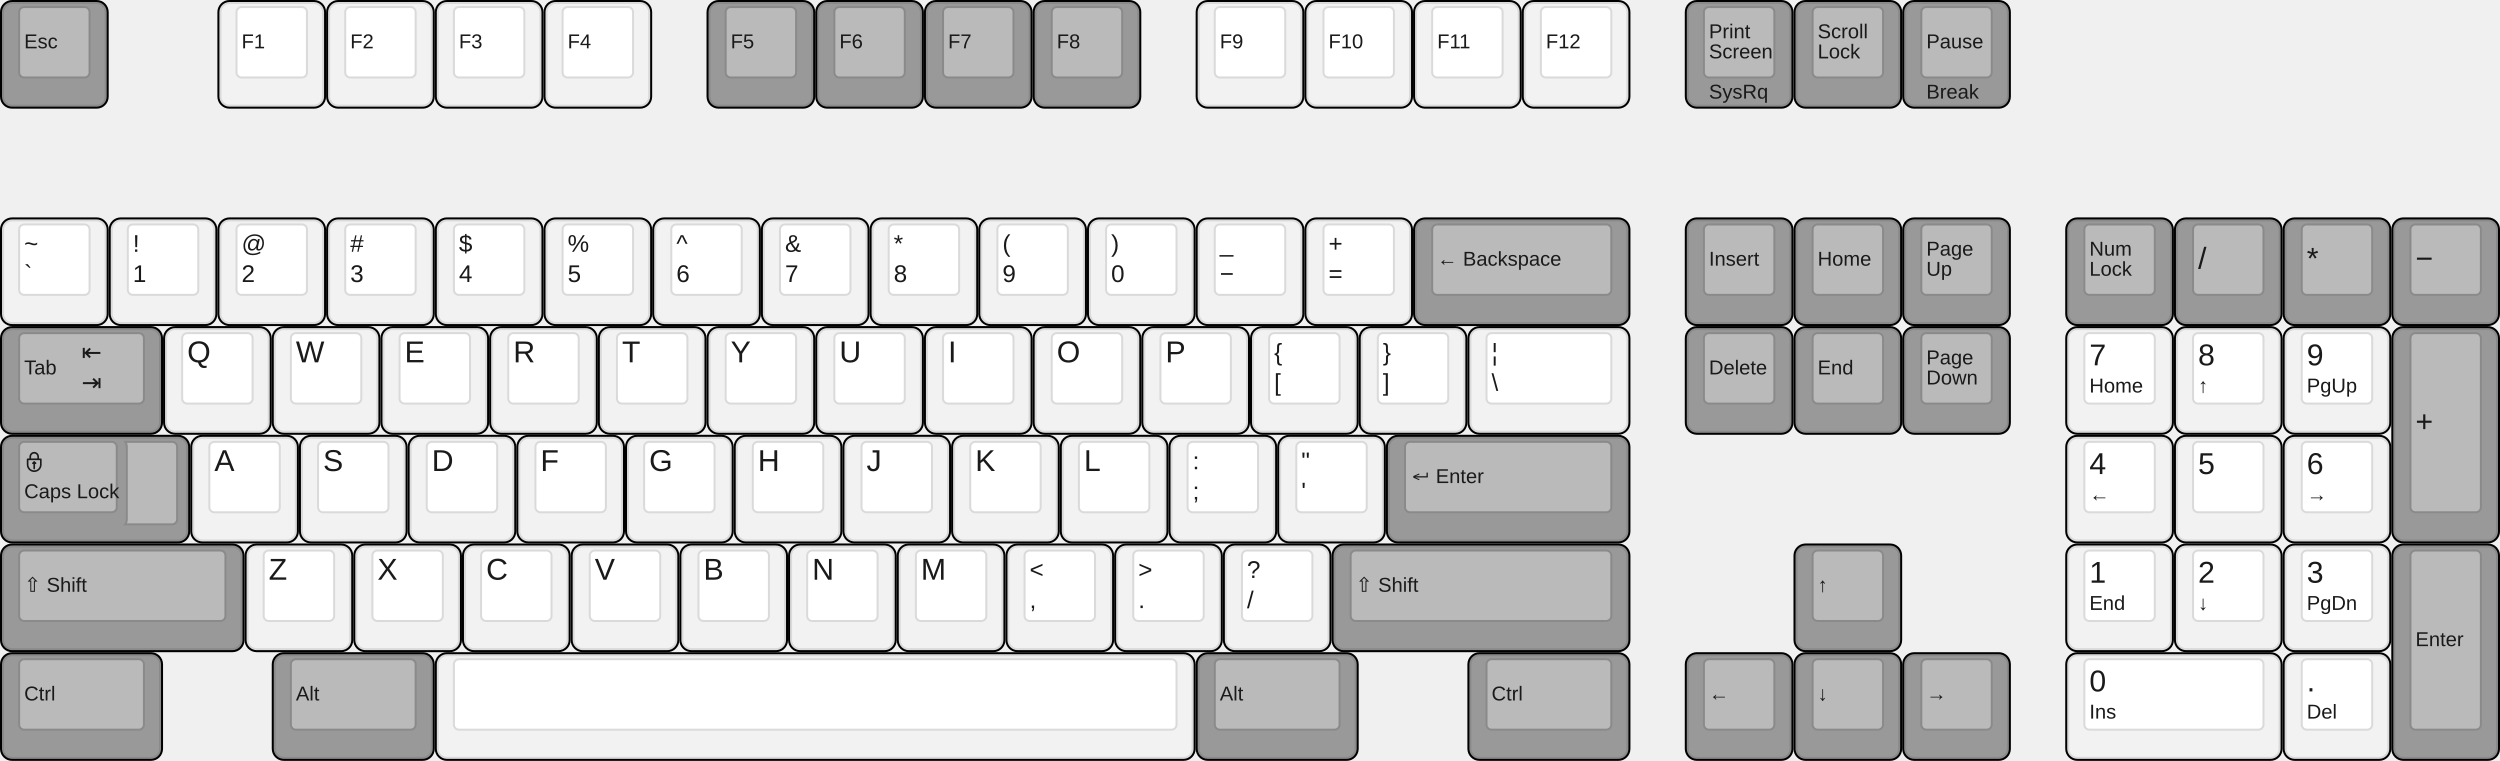
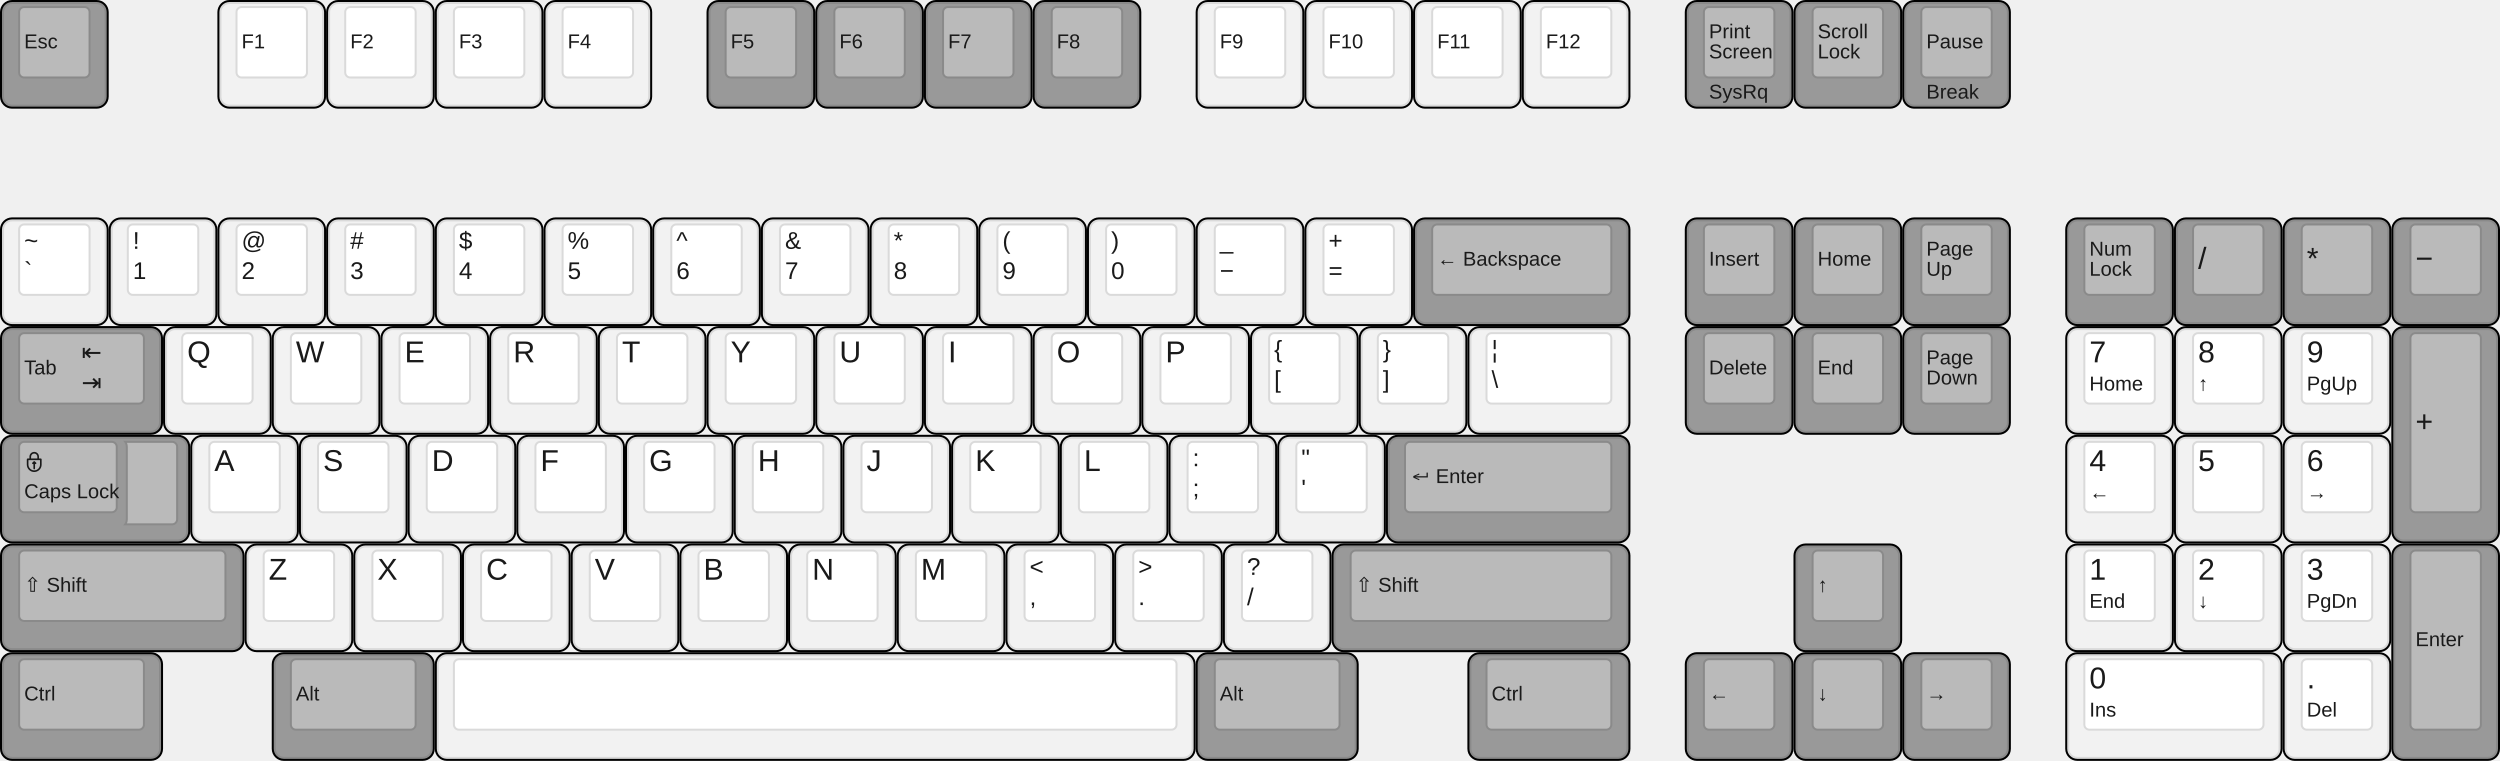
<svg xmlns="http://www.w3.org/2000/svg" xmlns:xlink="http://www.w3.org/1999/xlink" version="1.1" width="1242" height="378" viewBox="0 -378 1242 378">
  <defs>
    <g id="shape0">
      <path d="M 6 -54 C 2.686 -54 0 -51.314 0 -48 L 0 -6 C 0 -2.686 2.686 0 6 0 L 75 0 C 78.314 0 81 -2.686 81 -6 L 81 -48 C 81 -51.314 78.314 -54 75 -54 Z" fill="#000000" />
      <path d="M 6 -53 C 3.239 -53 1 -50.761 1 -48 L 1 -6 C 1 -3.239 3.239 -1 6 -1 L 75 -1 C 77.761 -1 80 -3.239 80 -6 L 80 -48 C 80 -50.761 77.761 -53 75 -53 Z" fill="#8a8a8a" />
      <path d="M 6 -52 C 3.791 -52 2 -50.209 2 -48 L 2 -6 C 2 -3.791 3.791 -2 6 -2 L 75 -2 C 77.209 -2 79 -3.791 79 -6 L 79 -48 C 79 -50.209 77.209 -52 75 -52 Z" fill="#999999" />
      <path d="M 12 -51 C 10.343 -51 9 -49.657 9 -48 L 9 -18 C 9 -16.343 10.343 -15 12 -15 L 69 -15 C 70.657 -15 72 -16.343 72 -18 L 72 -48 C 72 -49.657 70.657 -51 69 -51 Z" fill="#8a8a8a" />
      <path d="M 12 -50 C 10.895 -50 10 -49.105 10 -48 L 10 -18 C 10 -16.895 10.895 -16 12 -16 L 69 -16 C 70.105 -16 71 -16.895 71 -18 L 71 -48 C 71 -49.105 70.105 -50 69 -50 Z" fill="#bababa" />
    </g>
    <g id="shape1">
      <path d="M 6 -54 C 2.686 -54 0 -51.314 0 -48 L 0 -6 C 0 -2.686 2.686 0 6 0 L 372 0 C 375.314 0 378 -2.686 378 -6 L 378 -48 C 378 -51.314 375.314 -54 372 -54 Z" fill="#000000" />
      <path d="M 6 -53 C 3.239 -53 1 -50.761 1 -48 L 1 -6 C 1 -3.239 3.239 -1 6 -1 L 372 -1 C 374.761 -1 377 -3.239 377 -6 L 377 -48 C 377 -50.761 374.761 -53 372 -53 Z" fill="#dadada" />
      <path d="M 6 -52 C 3.791 -52 2 -50.209 2 -48 L 2 -6 C 2 -3.791 3.791 -2 6 -2 L 372 -2 C 374.209 -2 376 -3.791 376 -6 L 376 -48 C 376 -50.209 374.209 -52 372 -52 Z" fill="#f2f2f2" />
      <path d="M 12 -51 C 10.343 -51 9 -49.657 9 -48 L 9 -18 C 9 -16.343 10.343 -15 12 -15 L 366 -15 C 367.657 -15 369 -16.343 369 -18 L 369 -48 C 369 -49.657 367.657 -51 366 -51 Z" fill="#dadada" />
      <path d="M 12 -50 C 10.895 -50 10 -49.105 10 -48 L 10 -18 C 10 -16.895 10.895 -16 12 -16 L 366 -16 C 367.105 -16 368 -16.895 368 -18 L 368 -48 C 368 -49.105 367.105 -50 366 -50 Z" fill="#ffffff" />
    </g>
    <g id="shape2">
      <path d="M 6 -54 C 2.686 -54 0 -51.314 0 -48 L 0 -6 C 0 -2.686 2.686 0 6 0 L 48 0 C 51.314 0 54 -2.686 54 -6 L 54 -48 C 54 -51.314 51.314 -54 48 -54 Z" fill="#000000" />
      <path d="M 6 -53 C 3.239 -53 1 -50.761 1 -48 L 1 -6 C 1 -3.239 3.239 -1 6 -1 L 48 -1 C 50.761 -1 53 -3.239 53 -6 L 53 -48 C 53 -50.761 50.761 -53 48 -53 Z" fill="#8a8a8a" />
      <path d="M 6 -52 C 3.791 -52 2 -50.209 2 -48 L 2 -6 C 2 -3.791 3.791 -2 6 -2 L 48 -2 C 50.209 -2 52 -3.791 52 -6 L 52 -48 C 52 -50.209 50.209 -52 48 -52 Z" fill="#999999" />
      <path d="M 12 -51 C 10.343 -51 9 -49.657 9 -48 L 9 -18 C 9 -16.343 10.343 -15 12 -15 L 42 -15 C 43.657 -15 45 -16.343 45 -18 L 45 -48 C 45 -49.657 43.657 -51 42 -51 Z" fill="#8a8a8a" />
      <path d="M 12 -50 C 10.895 -50 10 -49.105 10 -48 L 10 -18 C 10 -16.895 10.895 -16 12 -16 L 42 -16 C 43.105 -16 44 -16.895 44 -18 L 44 -48 C 44 -49.105 43.105 -50 42 -50 Z" fill="#bababa" />
    </g>
    <g id="shape3">
      <path d="M 6 -54 C 2.686 -54 0 -51.314 0 -48 L 0 -6 C 0 -2.686 2.686 0 6 0 L 102 0 C 105.314 0 108 -2.686 108 -6 L 108 -48 C 108 -51.314 105.314 -54 102 -54 Z" fill="#000000" />
      <path d="M 6 -53 C 3.239 -53 1 -50.761 1 -48 L 1 -6 C 1 -3.239 3.239 -1 6 -1 L 102 -1 C 104.761 -1 107 -3.239 107 -6 L 107 -48 C 107 -50.761 104.761 -53 102 -53 Z" fill="#dadada" />
      <path d="M 6 -52 C 3.791 -52 2 -50.209 2 -48 L 2 -6 C 2 -3.791 3.791 -2 6 -2 L 102 -2 C 104.209 -2 106 -3.791 106 -6 L 106 -48 C 106 -50.209 104.209 -52 102 -52 Z" fill="#f2f2f2" />
      <path d="M 12 -51 C 10.343 -51 9 -49.657 9 -48 L 9 -18 C 9 -16.343 10.343 -15 12 -15 L 96 -15 C 97.657 -15 99 -16.343 99 -18 L 99 -48 C 99 -49.657 97.657 -51 96 -51 Z" fill="#dadada" />
      <path d="M 12 -50 C 10.895 -50 10 -49.105 10 -48 L 10 -18 C 10 -16.895 10.895 -16 12 -16 L 96 -16 C 97.105 -16 98 -16.895 98 -18 L 98 -48 C 98 -49.105 97.105 -50 96 -50 Z" fill="#ffffff" />
    </g>
    <g id="shape4">
      <path d="M 6 -54 C 2.686 -54 0 -51.314 0 -48 L 0 -6 C 0 -2.686 2.686 0 6 0 L 48 0 C 51.314 0 54 -2.686 54 -6 L 54 -48 C 54 -51.314 51.314 -54 48 -54 Z" fill="#000000" />
      <path d="M 6 -53 C 3.239 -53 1 -50.761 1 -48 L 1 -6 C 1 -3.239 3.239 -1 6 -1 L 48 -1 C 50.761 -1 53 -3.239 53 -6 L 53 -48 C 53 -50.761 50.761 -53 48 -53 Z" fill="#dadada" />
      <path d="M 6 -52 C 3.791 -52 2 -50.209 2 -48 L 2 -6 C 2 -3.791 3.791 -2 6 -2 L 48 -2 C 50.209 -2 52 -3.791 52 -6 L 52 -48 C 52 -50.209 50.209 -52 48 -52 Z" fill="#f2f2f2" />
      <path d="M 12 -51 C 10.343 -51 9 -49.657 9 -48 L 9 -18 C 9 -16.343 10.343 -15 12 -15 L 42 -15 C 43.657 -15 45 -16.343 45 -18 L 45 -48 C 45 -49.657 43.657 -51 42 -51 Z" fill="#dadada" />
      <path d="M 12 -50 C 10.895 -50 10 -49.105 10 -48 L 10 -18 C 10 -16.895 10.895 -16 12 -16 L 42 -16 C 43.105 -16 44 -16.895 44 -18 L 44 -48 C 44 -49.105 43.105 -50 42 -50 Z" fill="#ffffff" />
    </g>
    <g id="shape5">
      <path d="M 6 -108 C 2.686 -108 0 -105.314 0 -102 L 0 -6 C 0 -2.686 2.686 0 6 0 L 48 0 C 51.314 0 54 -2.686 54 -6 L 54 -102 C 54 -105.314 51.314 -108 48 -108 Z" fill="#000000" />
      <path d="M 6 -107 C 3.239 -107 1 -104.761 1 -102 L 1 -6 C 1 -3.239 3.239 -1 6 -1 L 48 -1 C 50.761 -1 53 -3.239 53 -6 L 53 -102 C 53 -104.761 50.761 -107 48 -107 Z" fill="#8a8a8a" />
      <path d="M 6 -106 C 3.791 -106 2 -104.209 2 -102 L 2 -6 C 2 -3.791 3.791 -2 6 -2 L 48 -2 C 50.209 -2 52 -3.791 52 -6 L 52 -102 C 52 -104.209 50.209 -106 48 -106 Z" fill="#999999" />
      <path d="M 12 -105 C 10.343 -105 9 -103.657 9 -102 L 9 -18 C 9 -16.343 10.343 -15 12 -15 L 42 -15 C 43.657 -15 45 -16.343 45 -18 L 45 -102 C 45 -103.657 43.657 -105 42 -105 Z" fill="#8a8a8a" />
      <path d="M 12 -104 C 10.895 -104 10 -103.105 10 -102 L 10 -18 C 10 -16.895 10.895 -16 12 -16 L 42 -16 C 43.105 -16 44 -16.895 44 -18 L 44 -102 C 44 -103.105 43.105 -104 42 -104 Z" fill="#bababa" />
    </g>
    <g id="shape6">
      <path d="M 6 -54 C 2.686 -54 0 -51.314 0 -48 L 0 -6 C 0 -2.686 2.686 0 6 0 L 115.5 0 C 118.814 0 121.5 -2.686 121.5 -6 L 121.5 -48 C 121.5 -51.314 118.814 -54 115.5 -54 Z" fill="#000000" />
      <path d="M 6 -53 C 3.239 -53 1 -50.761 1 -48 L 1 -6 C 1 -3.239 3.239 -1 6 -1 L 115.5 -1 C 118.261 -1 120.5 -3.239 120.5 -6 L 120.5 -48 C 120.5 -50.761 118.261 -53 115.5 -53 Z" fill="#8a8a8a" />
      <path d="M 6 -52 C 3.791 -52 2 -50.209 2 -48 L 2 -6 C 2 -3.791 3.791 -2 6 -2 L 115.5 -2 C 117.709 -2 119.5 -3.791 119.5 -6 L 119.5 -48 C 119.5 -50.209 117.709 -52 115.5 -52 Z" fill="#999999" />
      <path d="M 12 -51 C 10.343 -51 9 -49.657 9 -48 L 9 -18 C 9 -16.343 10.343 -15 12 -15 L 109.5 -15 C 111.157 -15 112.5 -16.343 112.5 -18 L 112.5 -48 C 112.5 -49.657 111.157 -51 109.5 -51 Z" fill="#8a8a8a" />
      <path d="M 12 -50 C 10.895 -50 10 -49.105 10 -48 L 10 -18 C 10 -16.895 10.895 -16 12 -16 L 109.5 -16 C 110.605 -16 111.5 -16.895 111.5 -18 L 111.5 -48 C 111.5 -49.105 110.605 -50 109.5 -50 Z" fill="#bababa" />
    </g>
    <g id="shape7">
      <path d="M 6 -54 C 2.686 -54 0 -51.314 0 -48 L 0 -6 C 0 -2.686 2.686 0 6 0 L 142.5 0 C 145.814 0 148.5 -2.686 148.5 -6 L 148.5 -48 C 148.5 -51.314 145.814 -54 142.5 -54 Z" fill="#000000" />
      <path d="M 6 -53 C 3.239 -53 1 -50.761 1 -48 L 1 -6 C 1 -3.239 3.239 -1 6 -1 L 142.5 -1 C 145.261 -1 147.5 -3.239 147.5 -6 L 147.5 -48 C 147.5 -50.761 145.261 -53 142.5 -53 Z" fill="#8a8a8a" />
      <path d="M 6 -52 C 3.791 -52 2 -50.209 2 -48 L 2 -6 C 2 -3.791 3.791 -2 6 -2 L 142.5 -2 C 144.709 -2 146.5 -3.791 146.5 -6 L 146.5 -48 C 146.5 -50.209 144.709 -52 142.5 -52 Z" fill="#999999" />
      <path d="M 12 -51 C 10.343 -51 9 -49.657 9 -48 L 9 -18 C 9 -16.343 10.343 -15 12 -15 L 136.5 -15 C 138.157 -15 139.5 -16.343 139.5 -18 L 139.5 -48 C 139.5 -49.657 138.157 -51 136.5 -51 Z" fill="#8a8a8a" />
      <path d="M 12 -50 C 10.895 -50 10 -49.105 10 -48 L 10 -18 C 10 -16.895 10.895 -16 12 -16 L 136.5 -16 C 137.605 -16 138.5 -16.895 138.5 -18 L 138.5 -48 C 138.5 -49.105 137.605 -50 136.5 -50 Z" fill="#bababa" />
    </g>
    <g id="shape8">
      <path d="M 6 -54 C 2.686 -54 0 -51.314 0 -48 L 0 -6 C 0 -2.686 2.686 0 6 0 L 88.5 0 C 91.814 0 94.5 -2.686 94.5 -6 L 94.5 -48 C 94.5 -51.314 91.814 -54 88.5 -54 Z" fill="#000000" />
      <path d="M 6 -53 C 3.239 -53 1 -50.761 1 -48 L 1 -6 C 1 -3.239 3.239 -1 6 -1 L 88.5 -1 C 91.261 -1 93.5 -3.239 93.5 -6 L 93.5 -48 C 93.5 -50.761 91.261 -53 88.5 -53 Z" fill="#8a8a8a" />
      <path d="M 6 -52 C 3.791 -52 2 -50.209 2 -48 L 2 -6 C 2 -3.791 3.791 -2 6 -2 L 88.5 -2 C 90.709 -2 92.5 -3.791 92.5 -6 L 92.5 -48 C 92.5 -50.209 90.709 -52 88.5 -52 Z" fill="#999999" />
      <path d="M 12 -51 C 10.343 -51 9 -49.657 9 -48 L 9 -18 C 9 -16.343 10.343 -15 12 -15 L 55.5 -15 C 57.157 -15 58.5 -16.343 58.5 -18 L 58.5 -48 C 58.5 -49.657 57.157 -51 55.5 -51 Z M 61.146 -51 C 61.976 -50.267 62.5 -49.195 62.5 -48 L 62.5 -12 C 62.5 -10.805 61.976 -9.733 61.146 -9 L 85.5 -9 C 87.157 -9 88.5 -10.343 88.5 -12 L 88.5 -48 C 88.5 -49.657 87.157 -51 85.5 -51 Z" fill="#8a8a8a" />
      <path d="M 12 -50 C 10.895 -50 10 -49.105 10 -48 L 10 -18 C 10 -16.895 10.895 -16 12 -16 L 55.5 -16 C 56.605 -16 57.5 -16.895 57.5 -18 L 57.5 -48 C 57.5 -49.105 56.605 -50 55.5 -50 Z M 63.084 -50 C 63.352 -49.388 63.5 -48.711 63.5 -48 L 63.5 -12 C 63.5 -11.289 63.352 -10.612 63.084 -10 L 85.5 -10 C 86.605 -10 87.5 -10.895 87.5 -12 L 87.5 -48 C 87.5 -49.105 86.605 -50 85.5 -50 Z" fill="#bababa" />
    </g>
    <g id="shape9">
      <path d="M 6 -54 C 2.686 -54 0 -51.314 0 -48 L 0 -6 C 0 -2.686 2.686 0 6 0 L 75 0 C 78.314 0 81 -2.686 81 -6 L 81 -48 C 81 -51.314 78.314 -54 75 -54 Z" fill="#000000" />
      <path d="M 6 -53 C 3.239 -53 1 -50.761 1 -48 L 1 -6 C 1 -3.239 3.239 -1 6 -1 L 75 -1 C 77.761 -1 80 -3.239 80 -6 L 80 -48 C 80 -50.761 77.761 -53 75 -53 Z" fill="#dadada" />
      <path d="M 6 -52 C 3.791 -52 2 -50.209 2 -48 L 2 -6 C 2 -3.791 3.791 -2 6 -2 L 75 -2 C 77.209 -2 79 -3.791 79 -6 L 79 -48 C 79 -50.209 77.209 -52 75 -52 Z" fill="#f2f2f2" />
      <path d="M 12 -51 C 10.343 -51 9 -49.657 9 -48 L 9 -18 C 9 -16.343 10.343 -15 12 -15 L 69 -15 C 70.657 -15 72 -16.343 72 -18 L 72 -48 C 72 -49.657 70.657 -51 69 -51 Z" fill="#dadada" />
      <path d="M 12 -50 C 10.895 -50 10 -49.105 10 -48 L 10 -18 C 10 -16.895 10.895 -16 12 -16 L 69 -16 C 70.105 -16 71 -16.895 71 -18 L 71 -48 C 71 -49.105 70.105 -50 69 -50 Z" fill="#ffffff" />
    </g>
    <g id="shape10">
      <path d="M 6 -54 C 2.686 -54 0 -51.314 0 -48 L 0 -6 C 0 -2.686 2.686 0 6 0 L 102 0 C 105.314 0 108 -2.686 108 -6 L 108 -48 C 108 -51.314 105.314 -54 102 -54 Z" fill="#000000" />
      <path d="M 6 -53 C 3.239 -53 1 -50.761 1 -48 L 1 -6 C 1 -3.239 3.239 -1 6 -1 L 102 -1 C 104.761 -1 107 -3.239 107 -6 L 107 -48 C 107 -50.761 104.761 -53 102 -53 Z" fill="#8a8a8a" />
      <path d="M 6 -52 C 3.791 -52 2 -50.209 2 -48 L 2 -6 C 2 -3.791 3.791 -2 6 -2 L 102 -2 C 104.209 -2 106 -3.791 106 -6 L 106 -48 C 106 -50.209 104.209 -52 102 -52 Z" fill="#999999" />
      <path d="M 12 -51 C 10.343 -51 9 -49.657 9 -48 L 9 -18 C 9 -16.343 10.343 -15 12 -15 L 96 -15 C 97.657 -15 99 -16.343 99 -18 L 99 -48 C 99 -49.657 97.657 -51 96 -51 Z" fill="#8a8a8a" />
      <path d="M 12 -50 C 10.895 -50 10 -49.105 10 -48 L 10 -18 C 10 -16.895 10.895 -16 12 -16 L 96 -16 C 97.105 -16 98 -16.895 98 -18 L 98 -48 C 98 -49.105 97.105 -50 96 -50 Z" fill="#bababa" />
    </g>
    <path id="path0" d="M 0.828 0.328 H 0.737 v -0.09 C 0.737 0.106 0.631 0 0.5 0 S 0.262 0.106 0.262 0.238 v 0.09 h -0.09 c -0.022 0 -0.041 0.019 -0.041 0.041 v 0.263 C 0.131 0.834 0.296 1 0.5 1 c 0.203 0 0.369 -0.166 0.369 -0.369 V 0.369 C 0.869 0.346 0.851 0.328 0.828 0.328 z M 0.344 0.238 c 0 -0.086 0.07 -0.156 0.156 -0.156 s 0.155 0.07 0.155 0.156 v 0.09 H 0.344 V 0.238 z M 0.787 0.631 c 0 0.158 -0.129 0.287 -0.287 0.287 S 0.213 0.789 0.213 0.631 V 0.41 h 0.574 V 0.631 z M 0.589 0.53 c 0.012 0.007 0.02 0.021 0.02 0.035 c 0 0.023 -0.019 0.041 -0.041 0.041 c -0.001 0 -0.002 0 -0.002 0 H 0.541 v 0.221 c 0 0.023 -0.019 0.041 -0.041 0.041 c -0.023 0 -0.041 -0.018 -0.041 -0.041 V 0.606 H 0.435 c -0.017 0 -0.032 -0.01 -0.038 -0.025 C 0.39 0.566 0.394 0.548 0.405 0.537 l 0.065 -0.065 c 0.004 -0.004 0.008 -0.007 0.014 -0.009 C 0.488 0.46 0.493 0.459 0.498 0.459 c 0.001 0 0.001 0 0.002 0 h 0.001 c 0.005 0 0.01 0.001 0.015 0.003 C 0.52 0.464 0.523 0.467 0.527 0.47 c 0 0 0.001 0 0.002 0.001 L 0.589 0.53 z" />
  </defs>
  <g class="keyboard">
    <g class="key">
      <use xlink:href="#shape0" transform="translate(0 0)" />
      <text x="12" y="-30" text-anchor="start" font-family="Arial" font-size="10" fill="#1a1a1a">Ctrl</text>
    </g>
    <g class="key">
      <use xlink:href="#shape0" transform="translate(135 0)" />
      <text x="147" y="-30" text-anchor="start" font-family="Arial" font-size="10" fill="#1a1a1a">Alt</text>
    </g>
    <g class="key">
      <use xlink:href="#shape1" transform="translate(216 0)" />
    </g>
    <g class="key">
      <use xlink:href="#shape0" transform="translate(594 0)" />
      <text x="606" y="-30" text-anchor="start" font-family="Arial" font-size="10" fill="#1a1a1a">Alt</text>
    </g>
    <g class="key">
      <use xlink:href="#shape0" transform="translate(729 0)" />
      <text x="741" y="-30" text-anchor="start" font-family="Arial" font-size="10" fill="#1a1a1a">Ctrl</text>
    </g>
    <g class="key">
      <use xlink:href="#shape2" transform="translate(837 0)" />
      <text x="849" y="-30" text-anchor="start" font-family="Arial" font-size="10" fill="#1a1a1a">←</text>
    </g>
    <g class="key">
      <use xlink:href="#shape2" transform="translate(891 0)" />
      <text x="903" y="-30" text-anchor="start" font-family="Arial" font-size="10" fill="#1a1a1a">↓</text>
    </g>
    <g class="key">
      <use xlink:href="#shape2" transform="translate(945 0)" />
      <text x="957" y="-30" text-anchor="start" font-family="Arial" font-size="10" fill="#1a1a1a">→</text>
    </g>
    <g class="key">
      <use xlink:href="#shape3" transform="translate(1026 0)" />
-       <text x="1038" y="-34.5" text-anchor="start" font-family="Arial" font-size="15" fill="#1a1a1a">0</text>
-       <text x="1038" y="-21" text-anchor="start" font-family="Arial" font-size="10" fill="#1a1a1a">Ins</text>
+       <text x="1038" y="-36" text-anchor="start" font-family="Arial" font-size="15" fill="#1a1a1a">0</text>
+       <text x="1038" y="-22" text-anchor="start" font-family="Arial" font-size="10" fill="#1a1a1a">Ins</text>
    </g>
    <g class="key">
      <use xlink:href="#shape4" transform="translate(1134 0)" />
-       <text x="1146" y="-34.5" text-anchor="start" font-family="Arial" font-size="15" fill="#1a1a1a">.</text>
-       <text x="1146" y="-21" text-anchor="start" font-family="Arial" font-size="10" fill="#1a1a1a">Del</text>
+       <text x="1146" y="-36" text-anchor="start" font-family="Arial" font-size="15" fill="#1a1a1a">.</text>
+       <text x="1146" y="-22" text-anchor="start" font-family="Arial" font-size="10" fill="#1a1a1a">Del</text>
    </g>
    <g class="key">
      <use xlink:href="#shape5" transform="translate(1188 0)" />
      <text x="1200" y="-57" text-anchor="start" font-family="Arial" font-size="10" fill="#1a1a1a">Enter</text>
    </g>
    <g class="key">
      <use xlink:href="#shape6" transform="translate(0 -54)" />
      <text x="12" y="-84" text-anchor="start" font-family="Arial" font-size="10" fill="#1a1a1a">⇧ Shift</text>
    </g>
    <g class="key">
      <use xlink:href="#shape4" transform="translate(121.5 -54)" />
      <text x="133.5" y="-90" text-anchor="start" font-family="Arial" font-size="15" fill="#1a1a1a">Z</text>
    </g>
    <g class="key">
      <use xlink:href="#shape4" transform="translate(175.5 -54)" />
      <text x="187.5" y="-90" text-anchor="start" font-family="Arial" font-size="15" fill="#1a1a1a">X</text>
    </g>
    <g class="key">
      <use xlink:href="#shape4" transform="translate(229.5 -54)" />
      <text x="241.5" y="-90" text-anchor="start" font-family="Arial" font-size="15" fill="#1a1a1a">C</text>
    </g>
    <g class="key">
      <use xlink:href="#shape4" transform="translate(283.5 -54)" />
      <text x="295.5" y="-90" text-anchor="start" font-family="Arial" font-size="15" fill="#1a1a1a">V</text>
    </g>
    <g class="key">
      <use xlink:href="#shape4" transform="translate(337.5 -54)" />
      <text x="349.5" y="-90" text-anchor="start" font-family="Arial" font-size="15" fill="#1a1a1a">B</text>
    </g>
    <g class="key">
      <use xlink:href="#shape4" transform="translate(391.5 -54)" />
      <text x="403.5" y="-90" text-anchor="start" font-family="Arial" font-size="15" fill="#1a1a1a">N</text>
    </g>
    <g class="key">
      <use xlink:href="#shape4" transform="translate(445.5 -54)" />
      <text x="457.5" y="-90" text-anchor="start" font-family="Arial" font-size="15" fill="#1a1a1a">M</text>
    </g>
    <g class="key">
      <use xlink:href="#shape4" transform="translate(499.5 -54)" />
-       <text x="511.5" y="-75.9" text-anchor="start" font-family="Arial" font-size="12" fill="#1a1a1a">,</text>
-       <text x="511.5" y="-90.9" text-anchor="start" font-family="Arial" font-size="12" fill="#1a1a1a">&lt;</text>
+       <text x="511.5" y="-77.4" text-anchor="start" font-family="Arial" font-size="12" fill="#1a1a1a">,</text>
+       <text x="511.5" y="-92.4" text-anchor="start" font-family="Arial" font-size="12" fill="#1a1a1a">&lt;</text>
    </g>
    <g class="key">
      <use xlink:href="#shape4" transform="translate(553.5 -54)" />
-       <text x="565.5" y="-75.9" text-anchor="start" font-family="Arial" font-size="12" fill="#1a1a1a">.</text>
-       <text x="565.5" y="-90.9" text-anchor="start" font-family="Arial" font-size="12" fill="#1a1a1a">&gt;</text>
+       <text x="565.5" y="-77.4" text-anchor="start" font-family="Arial" font-size="12" fill="#1a1a1a">.</text>
+       <text x="565.5" y="-92.4" text-anchor="start" font-family="Arial" font-size="12" fill="#1a1a1a">&gt;</text>
    </g>
    <g class="key">
      <use xlink:href="#shape4" transform="translate(607.5 -54)" />
-       <text x="619.5" y="-75.9" text-anchor="start" font-family="Arial" font-size="12" fill="#1a1a1a">/</text>
-       <text x="619.5" y="-90.9" text-anchor="start" font-family="Arial" font-size="12" fill="#1a1a1a">?</text>
+       <text x="619.5" y="-77.4" text-anchor="start" font-family="Arial" font-size="12" fill="#1a1a1a">/</text>
+       <text x="619.5" y="-92.4" text-anchor="start" font-family="Arial" font-size="12" fill="#1a1a1a">?</text>
    </g>
    <g class="key">
      <use xlink:href="#shape7" transform="translate(661.5 -54)" />
      <text x="673.5" y="-84" text-anchor="start" font-family="Arial" font-size="10" fill="#1a1a1a">⇧ Shift</text>
    </g>
    <g class="key">
      <use xlink:href="#shape2" transform="translate(891 -54)" />
      <text x="903" y="-84" text-anchor="start" font-family="Arial" font-size="10" fill="#1a1a1a">↑</text>
    </g>
    <g class="key">
      <use xlink:href="#shape4" transform="translate(1026 -54)" />
-       <text x="1038" y="-88.5" text-anchor="start" font-family="Arial" font-size="15" fill="#1a1a1a">1</text>
-       <text x="1038" y="-75" text-anchor="start" font-family="Arial" font-size="10" fill="#1a1a1a">End</text>
+       <text x="1038" y="-90" text-anchor="start" font-family="Arial" font-size="15" fill="#1a1a1a">1</text>
+       <text x="1038" y="-76" text-anchor="start" font-family="Arial" font-size="10" fill="#1a1a1a">End</text>
    </g>
    <g class="key">
      <use xlink:href="#shape4" transform="translate(1080 -54)" />
-       <text x="1092" y="-88.5" text-anchor="start" font-family="Arial" font-size="15" fill="#1a1a1a">2</text>
-       <text x="1092" y="-75" text-anchor="start" font-family="Arial" font-size="10" fill="#1a1a1a">↓</text>
+       <text x="1092" y="-90" text-anchor="start" font-family="Arial" font-size="15" fill="#1a1a1a">2</text>
+       <text x="1092" y="-76" text-anchor="start" font-family="Arial" font-size="10" fill="#1a1a1a">↓</text>
    </g>
    <g class="key">
      <use xlink:href="#shape4" transform="translate(1134 -54)" />
-       <text x="1146" y="-88.5" text-anchor="start" font-family="Arial" font-size="15" fill="#1a1a1a">3</text>
-       <text x="1146" y="-75" text-anchor="start" font-family="Arial" font-size="10" fill="#1a1a1a">PgDn</text>
+       <text x="1146" y="-90" text-anchor="start" font-family="Arial" font-size="15" fill="#1a1a1a">3</text>
+       <text x="1146" y="-76" text-anchor="start" font-family="Arial" font-size="10" fill="#1a1a1a">PgDn</text>
    </g>
    <g class="key">
      <use xlink:href="#shape8" transform="translate(0 -108)" />
      <text x="12" y="-130.5" text-anchor="start" font-family="Arial" font-size="10" textLength="43.5" lengthAdjust="spacingAndGlyphs" fill="#1a1a1a">Caps Lock</text>
      <use xlink:href="#path0" transform="translate(12 -153.5) scale(10 10)" fill="#1a1a1a" />
    </g>
    <g class="key">
      <use xlink:href="#shape4" transform="translate(94.5 -108)" />
      <text x="106.5" y="-144" text-anchor="start" font-family="Arial" font-size="15" fill="#1a1a1a">A</text>
    </g>
    <g class="key">
      <use xlink:href="#shape4" transform="translate(148.5 -108)" />
      <text x="160.5" y="-144" text-anchor="start" font-family="Arial" font-size="15" fill="#1a1a1a">S</text>
    </g>
    <g class="key">
      <use xlink:href="#shape4" transform="translate(202.5 -108)" />
      <text x="214.5" y="-144" text-anchor="start" font-family="Arial" font-size="15" fill="#1a1a1a">D</text>
    </g>
    <g class="key">
      <use xlink:href="#shape4" transform="translate(256.5 -108)" />
      <text x="268.5" y="-144" text-anchor="start" font-family="Arial" font-size="15" fill="#1a1a1a">F</text>
    </g>
    <g class="key">
      <use xlink:href="#shape4" transform="translate(310.5 -108)" />
      <text x="322.5" y="-144" text-anchor="start" font-family="Arial" font-size="15" fill="#1a1a1a">G</text>
    </g>
    <g class="key">
      <use xlink:href="#shape4" transform="translate(364.5 -108)" />
      <text x="376.5" y="-144" text-anchor="start" font-family="Arial" font-size="15" fill="#1a1a1a">H</text>
    </g>
    <g class="key">
      <use xlink:href="#shape4" transform="translate(418.5 -108)" />
      <text x="430.5" y="-144" text-anchor="start" font-family="Arial" font-size="15" fill="#1a1a1a">J</text>
    </g>
    <g class="key">
      <use xlink:href="#shape4" transform="translate(472.5 -108)" />
      <text x="484.5" y="-144" text-anchor="start" font-family="Arial" font-size="15" fill="#1a1a1a">K</text>
    </g>
    <g class="key">
      <use xlink:href="#shape4" transform="translate(526.5 -108)" />
      <text x="538.5" y="-144" text-anchor="start" font-family="Arial" font-size="15" fill="#1a1a1a">L</text>
    </g>
    <g class="key">
      <use xlink:href="#shape4" transform="translate(580.5 -108)" />
-       <text x="592.5" y="-129.9" text-anchor="start" font-family="Arial" font-size="12" fill="#1a1a1a">;</text>
-       <text x="592.5" y="-144.9" text-anchor="start" font-family="Arial" font-size="12" fill="#1a1a1a">:</text>
+       <text x="592.5" y="-131.4" text-anchor="start" font-family="Arial" font-size="12" fill="#1a1a1a">;</text>
+       <text x="592.5" y="-146.4" text-anchor="start" font-family="Arial" font-size="12" fill="#1a1a1a">:</text>
    </g>
    <g class="key">
      <use xlink:href="#shape4" transform="translate(634.5 -108)" />
-       <text x="646.5" y="-129.9" text-anchor="start" font-family="Arial" font-size="12" fill="#1a1a1a">'</text>
-       <text x="646.5" y="-144.9" text-anchor="start" font-family="Arial" font-size="12" fill="#1a1a1a">"</text>
+       <text x="646.5" y="-131.4" text-anchor="start" font-family="Arial" font-size="12" fill="#1a1a1a">'</text>
+       <text x="646.5" y="-146.4" text-anchor="start" font-family="Arial" font-size="12" fill="#1a1a1a">"</text>
    </g>
    <g class="key">
      <use xlink:href="#shape6" transform="translate(688.5 -108)" />
      <text x="700.5" y="-138" text-anchor="start" font-family="Arial" font-size="10" fill="#1a1a1a">↵ Enter</text>
    </g>
    <g class="key">
      <use xlink:href="#shape4" transform="translate(1026 -108)" />
-       <text x="1038" y="-142.5" text-anchor="start" font-family="Arial" font-size="15" fill="#1a1a1a">4</text>
-       <text x="1038" y="-129" text-anchor="start" font-family="Arial" font-size="10" fill="#1a1a1a">←</text>
+       <text x="1038" y="-144" text-anchor="start" font-family="Arial" font-size="15" fill="#1a1a1a">4</text>
+       <text x="1038" y="-130" text-anchor="start" font-family="Arial" font-size="10" fill="#1a1a1a">←</text>
    </g>
    <g class="key">
      <use xlink:href="#shape4" transform="translate(1080 -108)" />
-       <text x="1092" y="-142.5" text-anchor="start" font-family="Arial" font-size="15" fill="#1a1a1a">5</text>
+       <text x="1092" y="-144" text-anchor="start" font-family="Arial" font-size="15" fill="#1a1a1a">5</text>
    </g>
    <g class="key">
      <use xlink:href="#shape4" transform="translate(1134 -108)" />
-       <text x="1146" y="-142.5" text-anchor="start" font-family="Arial" font-size="15" fill="#1a1a1a">6</text>
-       <text x="1146" y="-129" text-anchor="start" font-family="Arial" font-size="10" fill="#1a1a1a">→</text>
+       <text x="1146" y="-144" text-anchor="start" font-family="Arial" font-size="15" fill="#1a1a1a">6</text>
+       <text x="1146" y="-130" text-anchor="start" font-family="Arial" font-size="10" fill="#1a1a1a">→</text>
    </g>
    <g class="key">
      <use xlink:href="#shape5" transform="translate(1188 -108)" />
      <text x="1200" y="-163.5" text-anchor="start" font-family="Arial" font-size="15" fill="#1a1a1a">+</text>
    </g>
    <g class="key">
      <use xlink:href="#shape0" transform="translate(0 -162)" />
      <text x="12" y="-192" text-anchor="start" font-family="Arial" font-size="10" fill="#1a1a1a">Tab</text>
      <text x="40.5" y="-183.9" text-anchor="start" font-family="Arial" font-size="12" fill="#1a1a1a">⇥</text>
      <text x="40.5" y="-198.9" text-anchor="start" font-family="Arial" font-size="12" fill="#1a1a1a">⇤</text>
    </g>
    <g class="key">
      <use xlink:href="#shape4" transform="translate(81 -162)" />
      <text x="93" y="-198" text-anchor="start" font-family="Arial" font-size="15" fill="#1a1a1a">Q</text>
    </g>
    <g class="key">
      <use xlink:href="#shape4" transform="translate(135 -162)" />
      <text x="147" y="-198" text-anchor="start" font-family="Arial" font-size="15" fill="#1a1a1a">W</text>
    </g>
    <g class="key">
      <use xlink:href="#shape4" transform="translate(189 -162)" />
      <text x="201" y="-198" text-anchor="start" font-family="Arial" font-size="15" fill="#1a1a1a">E</text>
    </g>
    <g class="key">
      <use xlink:href="#shape4" transform="translate(243 -162)" />
      <text x="255" y="-198" text-anchor="start" font-family="Arial" font-size="15" fill="#1a1a1a">R</text>
    </g>
    <g class="key">
      <use xlink:href="#shape4" transform="translate(297 -162)" />
      <text x="309" y="-198" text-anchor="start" font-family="Arial" font-size="15" fill="#1a1a1a">T</text>
    </g>
    <g class="key">
      <use xlink:href="#shape4" transform="translate(351 -162)" />
      <text x="363" y="-198" text-anchor="start" font-family="Arial" font-size="15" fill="#1a1a1a">Y</text>
    </g>
    <g class="key">
      <use xlink:href="#shape4" transform="translate(405 -162)" />
      <text x="417" y="-198" text-anchor="start" font-family="Arial" font-size="15" fill="#1a1a1a">U</text>
    </g>
    <g class="key">
      <use xlink:href="#shape4" transform="translate(459 -162)" />
      <text x="471" y="-198" text-anchor="start" font-family="Arial" font-size="15" fill="#1a1a1a">I</text>
    </g>
    <g class="key">
      <use xlink:href="#shape4" transform="translate(513 -162)" />
      <text x="525" y="-198" text-anchor="start" font-family="Arial" font-size="15" fill="#1a1a1a">O</text>
    </g>
    <g class="key">
      <use xlink:href="#shape4" transform="translate(567 -162)" />
      <text x="579" y="-198" text-anchor="start" font-family="Arial" font-size="15" fill="#1a1a1a">P</text>
    </g>
    <g class="key">
      <use xlink:href="#shape4" transform="translate(621 -162)" />
-       <text x="633" y="-183.9" text-anchor="start" font-family="Arial" font-size="12" fill="#1a1a1a">[</text>
-       <text x="633" y="-198.9" text-anchor="start" font-family="Arial" font-size="12" fill="#1a1a1a">{</text>
+       <text x="633" y="-185.4" text-anchor="start" font-family="Arial" font-size="12" fill="#1a1a1a">[</text>
+       <text x="633" y="-200.4" text-anchor="start" font-family="Arial" font-size="12" fill="#1a1a1a">{</text>
    </g>
    <g class="key">
      <use xlink:href="#shape4" transform="translate(675 -162)" />
-       <text x="687" y="-183.9" text-anchor="start" font-family="Arial" font-size="12" fill="#1a1a1a">]</text>
-       <text x="687" y="-198.9" text-anchor="start" font-family="Arial" font-size="12" fill="#1a1a1a">}</text>
+       <text x="687" y="-185.4" text-anchor="start" font-family="Arial" font-size="12" fill="#1a1a1a">]</text>
+       <text x="687" y="-200.4" text-anchor="start" font-family="Arial" font-size="12" fill="#1a1a1a">}</text>
    </g>
    <g class="key">
      <use xlink:href="#shape9" transform="translate(729 -162)" />
-       <text x="741" y="-183.9" text-anchor="start" font-family="Arial" font-size="12" fill="#1a1a1a">\</text>
-       <text x="741" y="-198.9" text-anchor="start" font-family="Arial" font-size="12" fill="#1a1a1a">¦</text>
+       <text x="741" y="-185.4" text-anchor="start" font-family="Arial" font-size="12" fill="#1a1a1a">\</text>
+       <text x="741" y="-200.4" text-anchor="start" font-family="Arial" font-size="12" fill="#1a1a1a">¦</text>
    </g>
    <g class="key">
      <use xlink:href="#shape2" transform="translate(837 -162)" />
      <text x="849" y="-192" text-anchor="start" font-family="Arial" font-size="10" fill="#1a1a1a">Delete</text>
    </g>
    <g class="key">
      <use xlink:href="#shape2" transform="translate(891 -162)" />
      <text x="903" y="-192" text-anchor="start" font-family="Arial" font-size="10" fill="#1a1a1a">End</text>
    </g>
    <g class="key">
      <use xlink:href="#shape2" transform="translate(945 -162)" />
      <text x="957" y="-197" text-anchor="start" font-family="Arial" font-size="10" fill="#1a1a1a">Page</text>
      <text x="957" y="-187" text-anchor="start" font-family="Arial" font-size="10" fill="#1a1a1a">Down</text>
    </g>
    <g class="key">
      <use xlink:href="#shape4" transform="translate(1026 -162)" />
-       <text x="1038" y="-196.5" text-anchor="start" font-family="Arial" font-size="15" fill="#1a1a1a">7</text>
-       <text x="1038" y="-183" text-anchor="start" font-family="Arial" font-size="10" fill="#1a1a1a">Home</text>
+       <text x="1038" y="-198" text-anchor="start" font-family="Arial" font-size="15" fill="#1a1a1a">7</text>
+       <text x="1038" y="-184" text-anchor="start" font-family="Arial" font-size="10" fill="#1a1a1a">Home</text>
    </g>
    <g class="key">
      <use xlink:href="#shape4" transform="translate(1080 -162)" />
-       <text x="1092" y="-196.5" text-anchor="start" font-family="Arial" font-size="15" fill="#1a1a1a">8</text>
-       <text x="1092" y="-183" text-anchor="start" font-family="Arial" font-size="10" fill="#1a1a1a">↑</text>
+       <text x="1092" y="-198" text-anchor="start" font-family="Arial" font-size="15" fill="#1a1a1a">8</text>
+       <text x="1092" y="-184" text-anchor="start" font-family="Arial" font-size="10" fill="#1a1a1a">↑</text>
    </g>
    <g class="key">
      <use xlink:href="#shape4" transform="translate(1134 -162)" />
-       <text x="1146" y="-196.5" text-anchor="start" font-family="Arial" font-size="15" fill="#1a1a1a">9</text>
-       <text x="1146" y="-183" text-anchor="start" font-family="Arial" font-size="10" fill="#1a1a1a">PgUp</text>
+       <text x="1146" y="-198" text-anchor="start" font-family="Arial" font-size="15" fill="#1a1a1a">9</text>
+       <text x="1146" y="-184" text-anchor="start" font-family="Arial" font-size="10" fill="#1a1a1a">PgUp</text>
    </g>
    <g class="key">
      <use xlink:href="#shape4" transform="translate(0 -216)" />
-       <text x="12" y="-237.9" text-anchor="start" font-family="Arial" font-size="12" fill="#1a1a1a">`</text>
-       <text x="12" y="-252.9" text-anchor="start" font-family="Arial" font-size="12" fill="#1a1a1a">~</text>
+       <text x="12" y="-239.4" text-anchor="start" font-family="Arial" font-size="12" fill="#1a1a1a">`</text>
+       <text x="12" y="-254.4" text-anchor="start" font-family="Arial" font-size="12" fill="#1a1a1a">~</text>
    </g>
    <g class="key">
      <use xlink:href="#shape4" transform="translate(54 -216)" />
-       <text x="66" y="-237.9" text-anchor="start" font-family="Arial" font-size="12" fill="#1a1a1a">1</text>
-       <text x="66" y="-252.9" text-anchor="start" font-family="Arial" font-size="12" fill="#1a1a1a">!</text>
+       <text x="66" y="-239.4" text-anchor="start" font-family="Arial" font-size="12" fill="#1a1a1a">1</text>
+       <text x="66" y="-254.4" text-anchor="start" font-family="Arial" font-size="12" fill="#1a1a1a">!</text>
    </g>
    <g class="key">
      <use xlink:href="#shape4" transform="translate(108 -216)" />
-       <text x="120" y="-237.9" text-anchor="start" font-family="Arial" font-size="12" fill="#1a1a1a">2</text>
-       <text x="120" y="-252.9" text-anchor="start" font-family="Arial" font-size="12" fill="#1a1a1a">@</text>
+       <text x="120" y="-239.4" text-anchor="start" font-family="Arial" font-size="12" fill="#1a1a1a">2</text>
+       <text x="120" y="-254.4" text-anchor="start" font-family="Arial" font-size="12" fill="#1a1a1a">@</text>
    </g>
    <g class="key">
      <use xlink:href="#shape4" transform="translate(162 -216)" />
-       <text x="174" y="-237.9" text-anchor="start" font-family="Arial" font-size="12" fill="#1a1a1a">3</text>
-       <text x="174" y="-252.9" text-anchor="start" font-family="Arial" font-size="12" fill="#1a1a1a">#</text>
+       <text x="174" y="-239.4" text-anchor="start" font-family="Arial" font-size="12" fill="#1a1a1a">3</text>
+       <text x="174" y="-254.4" text-anchor="start" font-family="Arial" font-size="12" fill="#1a1a1a">#</text>
    </g>
    <g class="key">
      <use xlink:href="#shape4" transform="translate(216 -216)" />
-       <text x="228" y="-237.9" text-anchor="start" font-family="Arial" font-size="12" fill="#1a1a1a">4</text>
-       <text x="228" y="-252.9" text-anchor="start" font-family="Arial" font-size="12" fill="#1a1a1a">$</text>
+       <text x="228" y="-239.4" text-anchor="start" font-family="Arial" font-size="12" fill="#1a1a1a">4</text>
+       <text x="228" y="-254.4" text-anchor="start" font-family="Arial" font-size="12" fill="#1a1a1a">$</text>
    </g>
    <g class="key">
      <use xlink:href="#shape4" transform="translate(270 -216)" />
-       <text x="282" y="-237.9" text-anchor="start" font-family="Arial" font-size="12" fill="#1a1a1a">5</text>
-       <text x="282" y="-252.9" text-anchor="start" font-family="Arial" font-size="12" fill="#1a1a1a">%</text>
+       <text x="282" y="-239.4" text-anchor="start" font-family="Arial" font-size="12" fill="#1a1a1a">5</text>
+       <text x="282" y="-254.4" text-anchor="start" font-family="Arial" font-size="12" fill="#1a1a1a">%</text>
    </g>
    <g class="key">
      <use xlink:href="#shape4" transform="translate(324 -216)" />
-       <text x="336" y="-237.9" text-anchor="start" font-family="Arial" font-size="12" fill="#1a1a1a">6</text>
-       <text x="336" y="-252.9" text-anchor="start" font-family="Arial" font-size="12" fill="#1a1a1a">^</text>
+       <text x="336" y="-239.4" text-anchor="start" font-family="Arial" font-size="12" fill="#1a1a1a">6</text>
+       <text x="336" y="-254.4" text-anchor="start" font-family="Arial" font-size="12" fill="#1a1a1a">^</text>
    </g>
    <g class="key">
      <use xlink:href="#shape4" transform="translate(378 -216)" />
-       <text x="390" y="-237.9" text-anchor="start" font-family="Arial" font-size="12" fill="#1a1a1a">7</text>
-       <text x="390" y="-252.9" text-anchor="start" font-family="Arial" font-size="12" fill="#1a1a1a">&amp;</text>
+       <text x="390" y="-239.4" text-anchor="start" font-family="Arial" font-size="12" fill="#1a1a1a">7</text>
+       <text x="390" y="-254.4" text-anchor="start" font-family="Arial" font-size="12" fill="#1a1a1a">&amp;</text>
    </g>
    <g class="key">
      <use xlink:href="#shape4" transform="translate(432 -216)" />
-       <text x="444" y="-237.9" text-anchor="start" font-family="Arial" font-size="12" fill="#1a1a1a">8</text>
-       <text x="444" y="-252.9" text-anchor="start" font-family="Arial" font-size="12" fill="#1a1a1a">*</text>
+       <text x="444" y="-239.4" text-anchor="start" font-family="Arial" font-size="12" fill="#1a1a1a">8</text>
+       <text x="444" y="-254.4" text-anchor="start" font-family="Arial" font-size="12" fill="#1a1a1a">*</text>
    </g>
    <g class="key">
      <use xlink:href="#shape4" transform="translate(486 -216)" />
-       <text x="498" y="-237.9" text-anchor="start" font-family="Arial" font-size="12" fill="#1a1a1a">9</text>
-       <text x="498" y="-252.9" text-anchor="start" font-family="Arial" font-size="12" fill="#1a1a1a">(</text>
+       <text x="498" y="-239.4" text-anchor="start" font-family="Arial" font-size="12" fill="#1a1a1a">9</text>
+       <text x="498" y="-254.4" text-anchor="start" font-family="Arial" font-size="12" fill="#1a1a1a">(</text>
    </g>
    <g class="key">
      <use xlink:href="#shape4" transform="translate(540 -216)" />
-       <text x="552" y="-237.9" text-anchor="start" font-family="Arial" font-size="12" fill="#1a1a1a">0</text>
-       <text x="552" y="-252.9" text-anchor="start" font-family="Arial" font-size="12" fill="#1a1a1a">)</text>
+       <text x="552" y="-239.4" text-anchor="start" font-family="Arial" font-size="12" fill="#1a1a1a">0</text>
+       <text x="552" y="-254.4" text-anchor="start" font-family="Arial" font-size="12" fill="#1a1a1a">)</text>
    </g>
    <g class="key">
      <use xlink:href="#shape4" transform="translate(594 -216)" />
-       <text x="606" y="-237.9" text-anchor="start" font-family="Arial" font-size="12" fill="#1a1a1a">−</text>
-       <text x="606" y="-252.9" text-anchor="start" font-family="Arial" font-size="12" fill="#1a1a1a">_</text>
+       <text x="606" y="-239.4" text-anchor="start" font-family="Arial" font-size="12" fill="#1a1a1a">−</text>
+       <text x="606" y="-254.4" text-anchor="start" font-family="Arial" font-size="12" fill="#1a1a1a">_</text>
    </g>
    <g class="key">
      <use xlink:href="#shape4" transform="translate(648 -216)" />
-       <text x="660" y="-237.9" text-anchor="start" font-family="Arial" font-size="12" fill="#1a1a1a">=</text>
-       <text x="660" y="-252.9" text-anchor="start" font-family="Arial" font-size="12" fill="#1a1a1a">+</text>
+       <text x="660" y="-239.4" text-anchor="start" font-family="Arial" font-size="12" fill="#1a1a1a">=</text>
+       <text x="660" y="-254.4" text-anchor="start" font-family="Arial" font-size="12" fill="#1a1a1a">+</text>
    </g>
    <g class="key">
      <use xlink:href="#shape10" transform="translate(702 -216)" />
      <text x="714" y="-246" text-anchor="start" font-family="Arial" font-size="10" fill="#1a1a1a">← Backspace</text>
    </g>
    <g class="key">
      <use xlink:href="#shape2" transform="translate(837 -216)" />
      <text x="849" y="-246" text-anchor="start" font-family="Arial" font-size="10" fill="#1a1a1a">Insert</text>
    </g>
    <g class="key">
      <use xlink:href="#shape2" transform="translate(891 -216)" />
      <text x="903" y="-246" text-anchor="start" font-family="Arial" font-size="10" fill="#1a1a1a">Home</text>
    </g>
    <g class="key">
      <use xlink:href="#shape2" transform="translate(945 -216)" />
      <text x="957" y="-251" text-anchor="start" font-family="Arial" font-size="10" fill="#1a1a1a">Page</text>
      <text x="957" y="-241" text-anchor="start" font-family="Arial" font-size="10" fill="#1a1a1a">Up</text>
    </g>
    <g class="key">
      <use xlink:href="#shape2" transform="translate(1026 -216)" />
      <text x="1038" y="-251" text-anchor="start" font-family="Arial" font-size="10" fill="#1a1a1a">Num</text>
      <text x="1038" y="-241" text-anchor="start" font-family="Arial" font-size="10" fill="#1a1a1a">Lock</text>
    </g>
    <g class="key">
      <use xlink:href="#shape2" transform="translate(1080 -216)" />
      <text x="1092" y="-244.5" text-anchor="start" font-family="Arial" font-size="15" fill="#1a1a1a">/</text>
    </g>
    <g class="key">
      <use xlink:href="#shape2" transform="translate(1134 -216)" />
      <text x="1146" y="-244.5" text-anchor="start" font-family="Arial" font-size="15" fill="#1a1a1a">*</text>
    </g>
    <g class="key">
      <use xlink:href="#shape2" transform="translate(1188 -216)" />
      <text x="1200" y="-244.5" text-anchor="start" font-family="Arial" font-size="15" fill="#1a1a1a">−</text>
    </g>
    <g class="key">
      <use xlink:href="#shape2" transform="translate(0 -324)" />
      <text x="12" y="-354" text-anchor="start" font-family="Arial" font-size="10" fill="#1a1a1a">Esc</text>
    </g>
    <g class="key">
      <use xlink:href="#shape4" transform="translate(108 -324)" />
      <text x="120" y="-354" text-anchor="start" font-family="Arial" font-size="10" fill="#1a1a1a">F1</text>
    </g>
    <g class="key">
      <use xlink:href="#shape4" transform="translate(162 -324)" />
      <text x="174" y="-354" text-anchor="start" font-family="Arial" font-size="10" fill="#1a1a1a">F2</text>
    </g>
    <g class="key">
      <use xlink:href="#shape4" transform="translate(216 -324)" />
      <text x="228" y="-354" text-anchor="start" font-family="Arial" font-size="10" fill="#1a1a1a">F3</text>
    </g>
    <g class="key">
      <use xlink:href="#shape4" transform="translate(270 -324)" />
      <text x="282" y="-354" text-anchor="start" font-family="Arial" font-size="10" fill="#1a1a1a">F4</text>
    </g>
    <g class="key">
      <use xlink:href="#shape2" transform="translate(351 -324)" />
      <text x="363" y="-354" text-anchor="start" font-family="Arial" font-size="10" fill="#1a1a1a">F5</text>
    </g>
    <g class="key">
      <use xlink:href="#shape2" transform="translate(405 -324)" />
      <text x="417" y="-354" text-anchor="start" font-family="Arial" font-size="10" fill="#1a1a1a">F6</text>
    </g>
    <g class="key">
      <use xlink:href="#shape2" transform="translate(459 -324)" />
      <text x="471" y="-354" text-anchor="start" font-family="Arial" font-size="10" fill="#1a1a1a">F7</text>
    </g>
    <g class="key">
      <use xlink:href="#shape2" transform="translate(513 -324)" />
      <text x="525" y="-354" text-anchor="start" font-family="Arial" font-size="10" fill="#1a1a1a">F8</text>
    </g>
    <g class="key">
      <use xlink:href="#shape4" transform="translate(594 -324)" />
      <text x="606" y="-354" text-anchor="start" font-family="Arial" font-size="10" fill="#1a1a1a">F9</text>
    </g>
    <g class="key">
      <use xlink:href="#shape4" transform="translate(648 -324)" />
      <text x="660" y="-354" text-anchor="start" font-family="Arial" font-size="10" fill="#1a1a1a">F10</text>
    </g>
    <g class="key">
      <use xlink:href="#shape4" transform="translate(702 -324)" />
      <text x="714" y="-354" text-anchor="start" font-family="Arial" font-size="10" fill="#1a1a1a">F11</text>
    </g>
    <g class="key">
      <use xlink:href="#shape4" transform="translate(756 -324)" />
      <text x="768" y="-354" text-anchor="start" font-family="Arial" font-size="10" fill="#1a1a1a">F12</text>
    </g>
    <g class="key">
      <use xlink:href="#shape2" transform="translate(837 -324)" />
      <text x="849" y="-359" text-anchor="start" font-family="Arial" font-size="10" fill="#1a1a1a">Print</text>
      <text x="849" y="-349" text-anchor="start" font-family="Arial" font-size="10" textLength="30" lengthAdjust="spacingAndGlyphs" fill="#1a1a1a">Screen</text>
      <text x="849" y="-329" text-anchor="start" font-family="Arial" font-size="10" fill="#1a1a1a">SysRq</text>
    </g>
    <g class="key">
      <use xlink:href="#shape2" transform="translate(891 -324)" />
      <text x="903" y="-359" text-anchor="start" font-family="Arial" font-size="10" fill="#1a1a1a">Scroll</text>
      <text x="903" y="-349" text-anchor="start" font-family="Arial" font-size="10" fill="#1a1a1a">Lock</text>
    </g>
    <g class="key">
      <use xlink:href="#shape2" transform="translate(945 -324)" />
      <text x="957" y="-354" text-anchor="start" font-family="Arial" font-size="10" fill="#1a1a1a">Pause</text>
      <text x="957" y="-329" text-anchor="start" font-family="Arial" font-size="10" fill="#1a1a1a">Break</text>
    </g>
  </g>
</svg>
